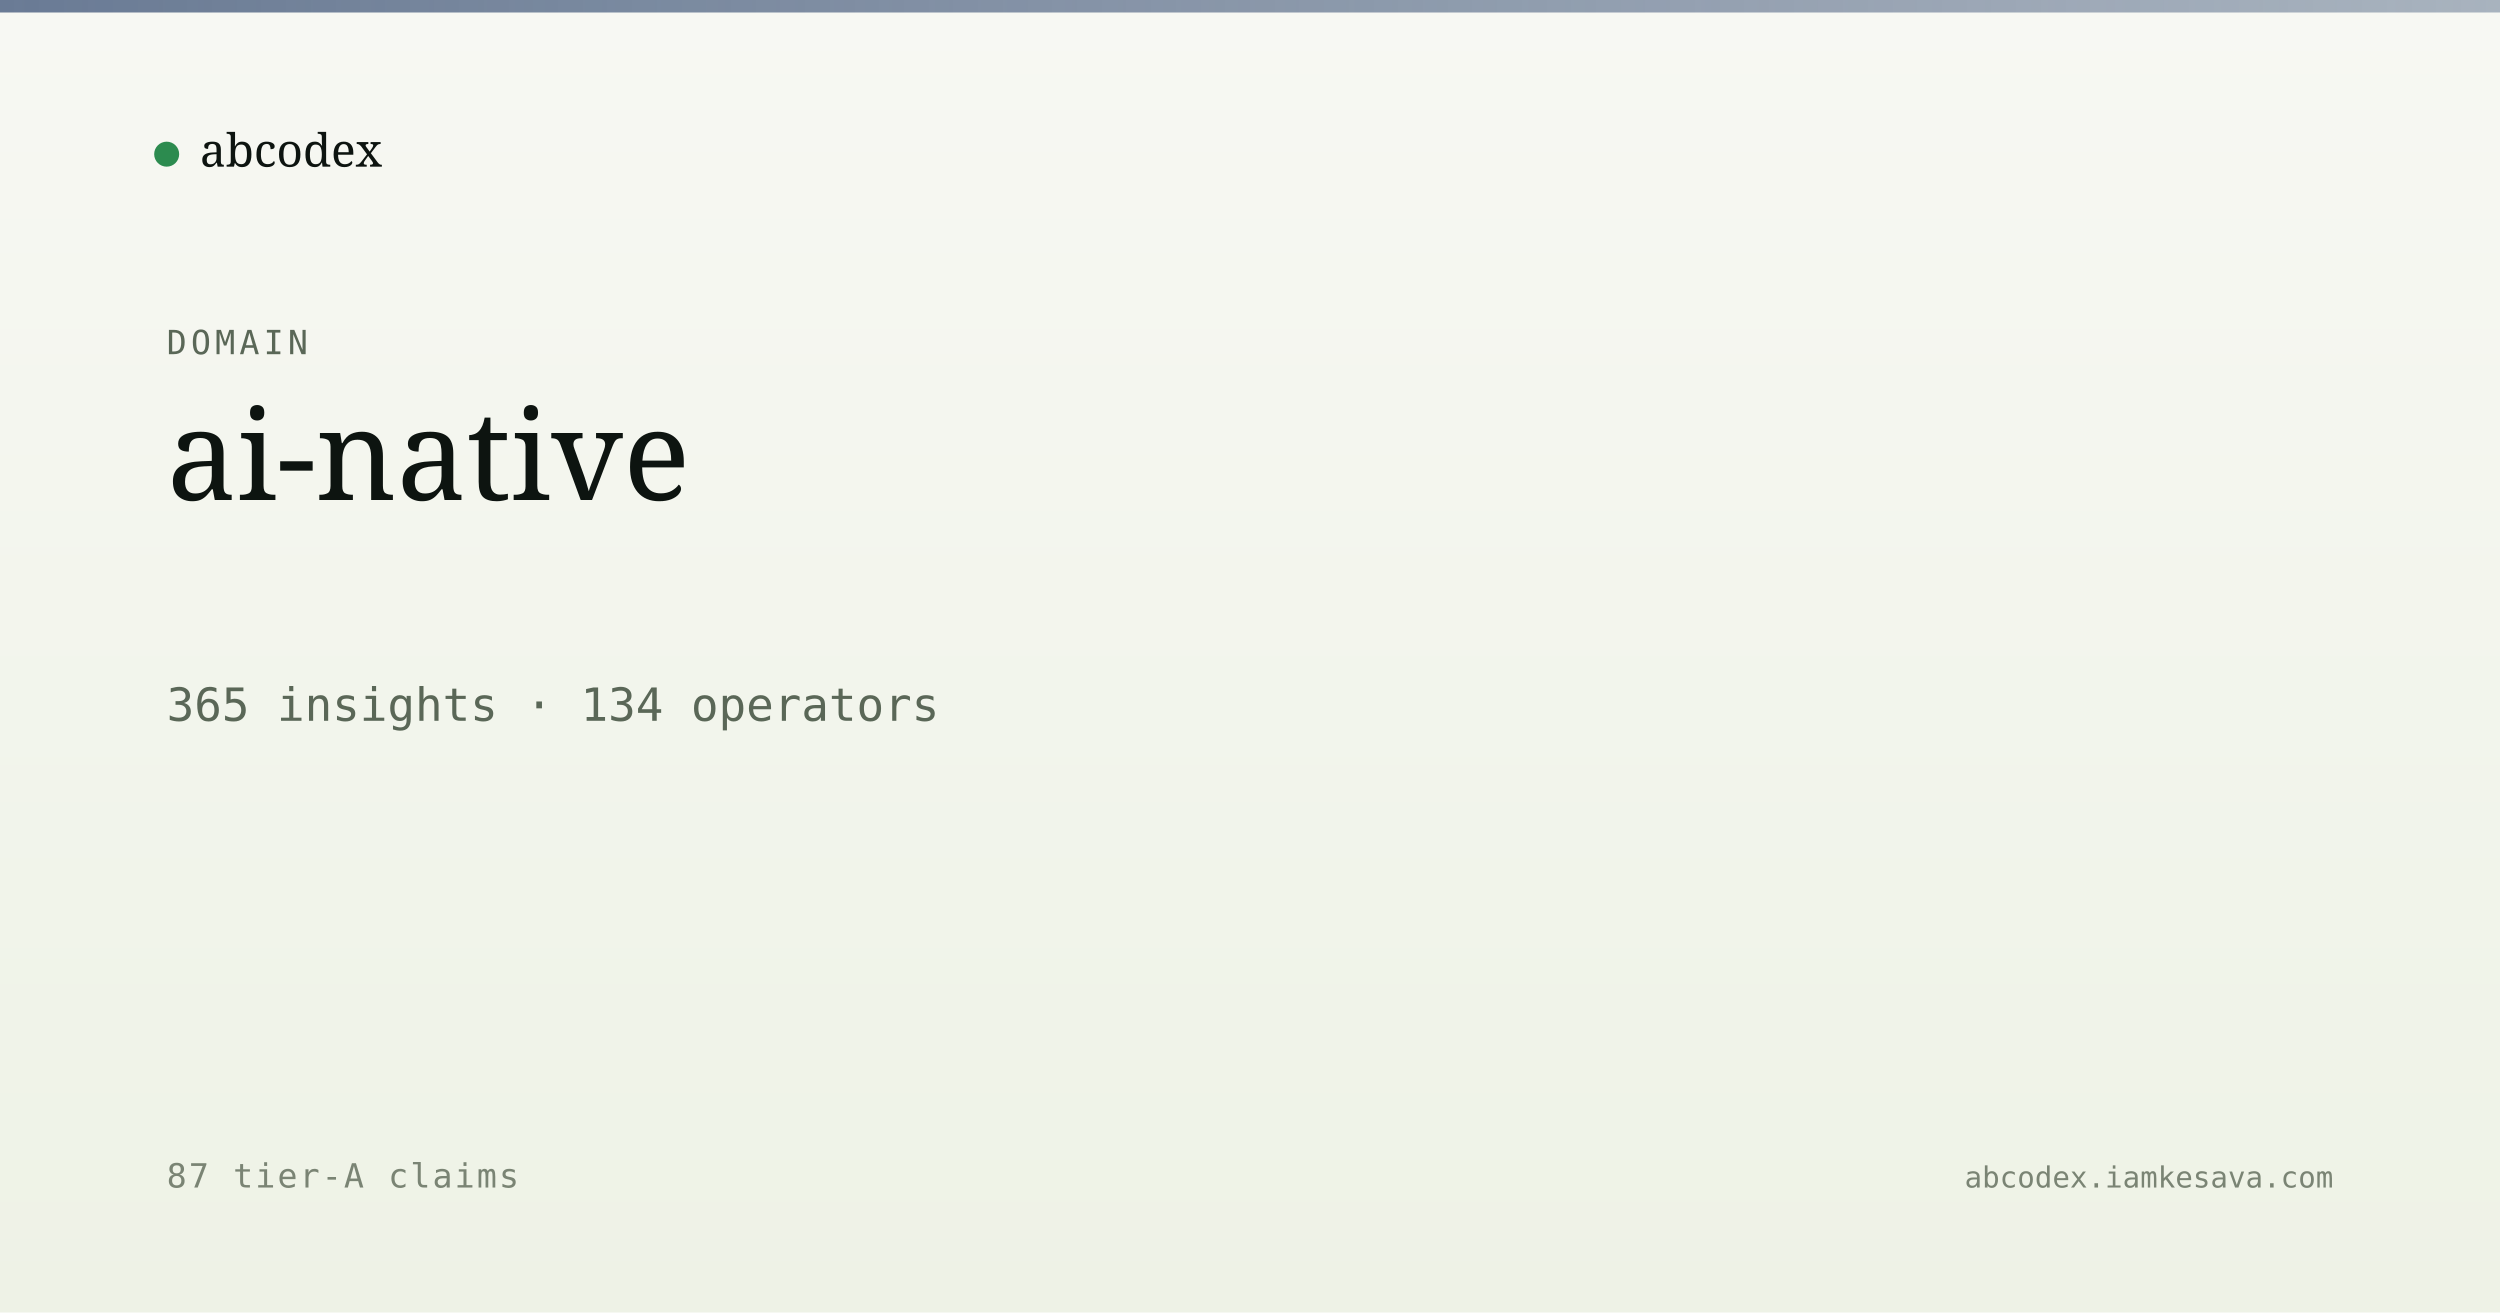
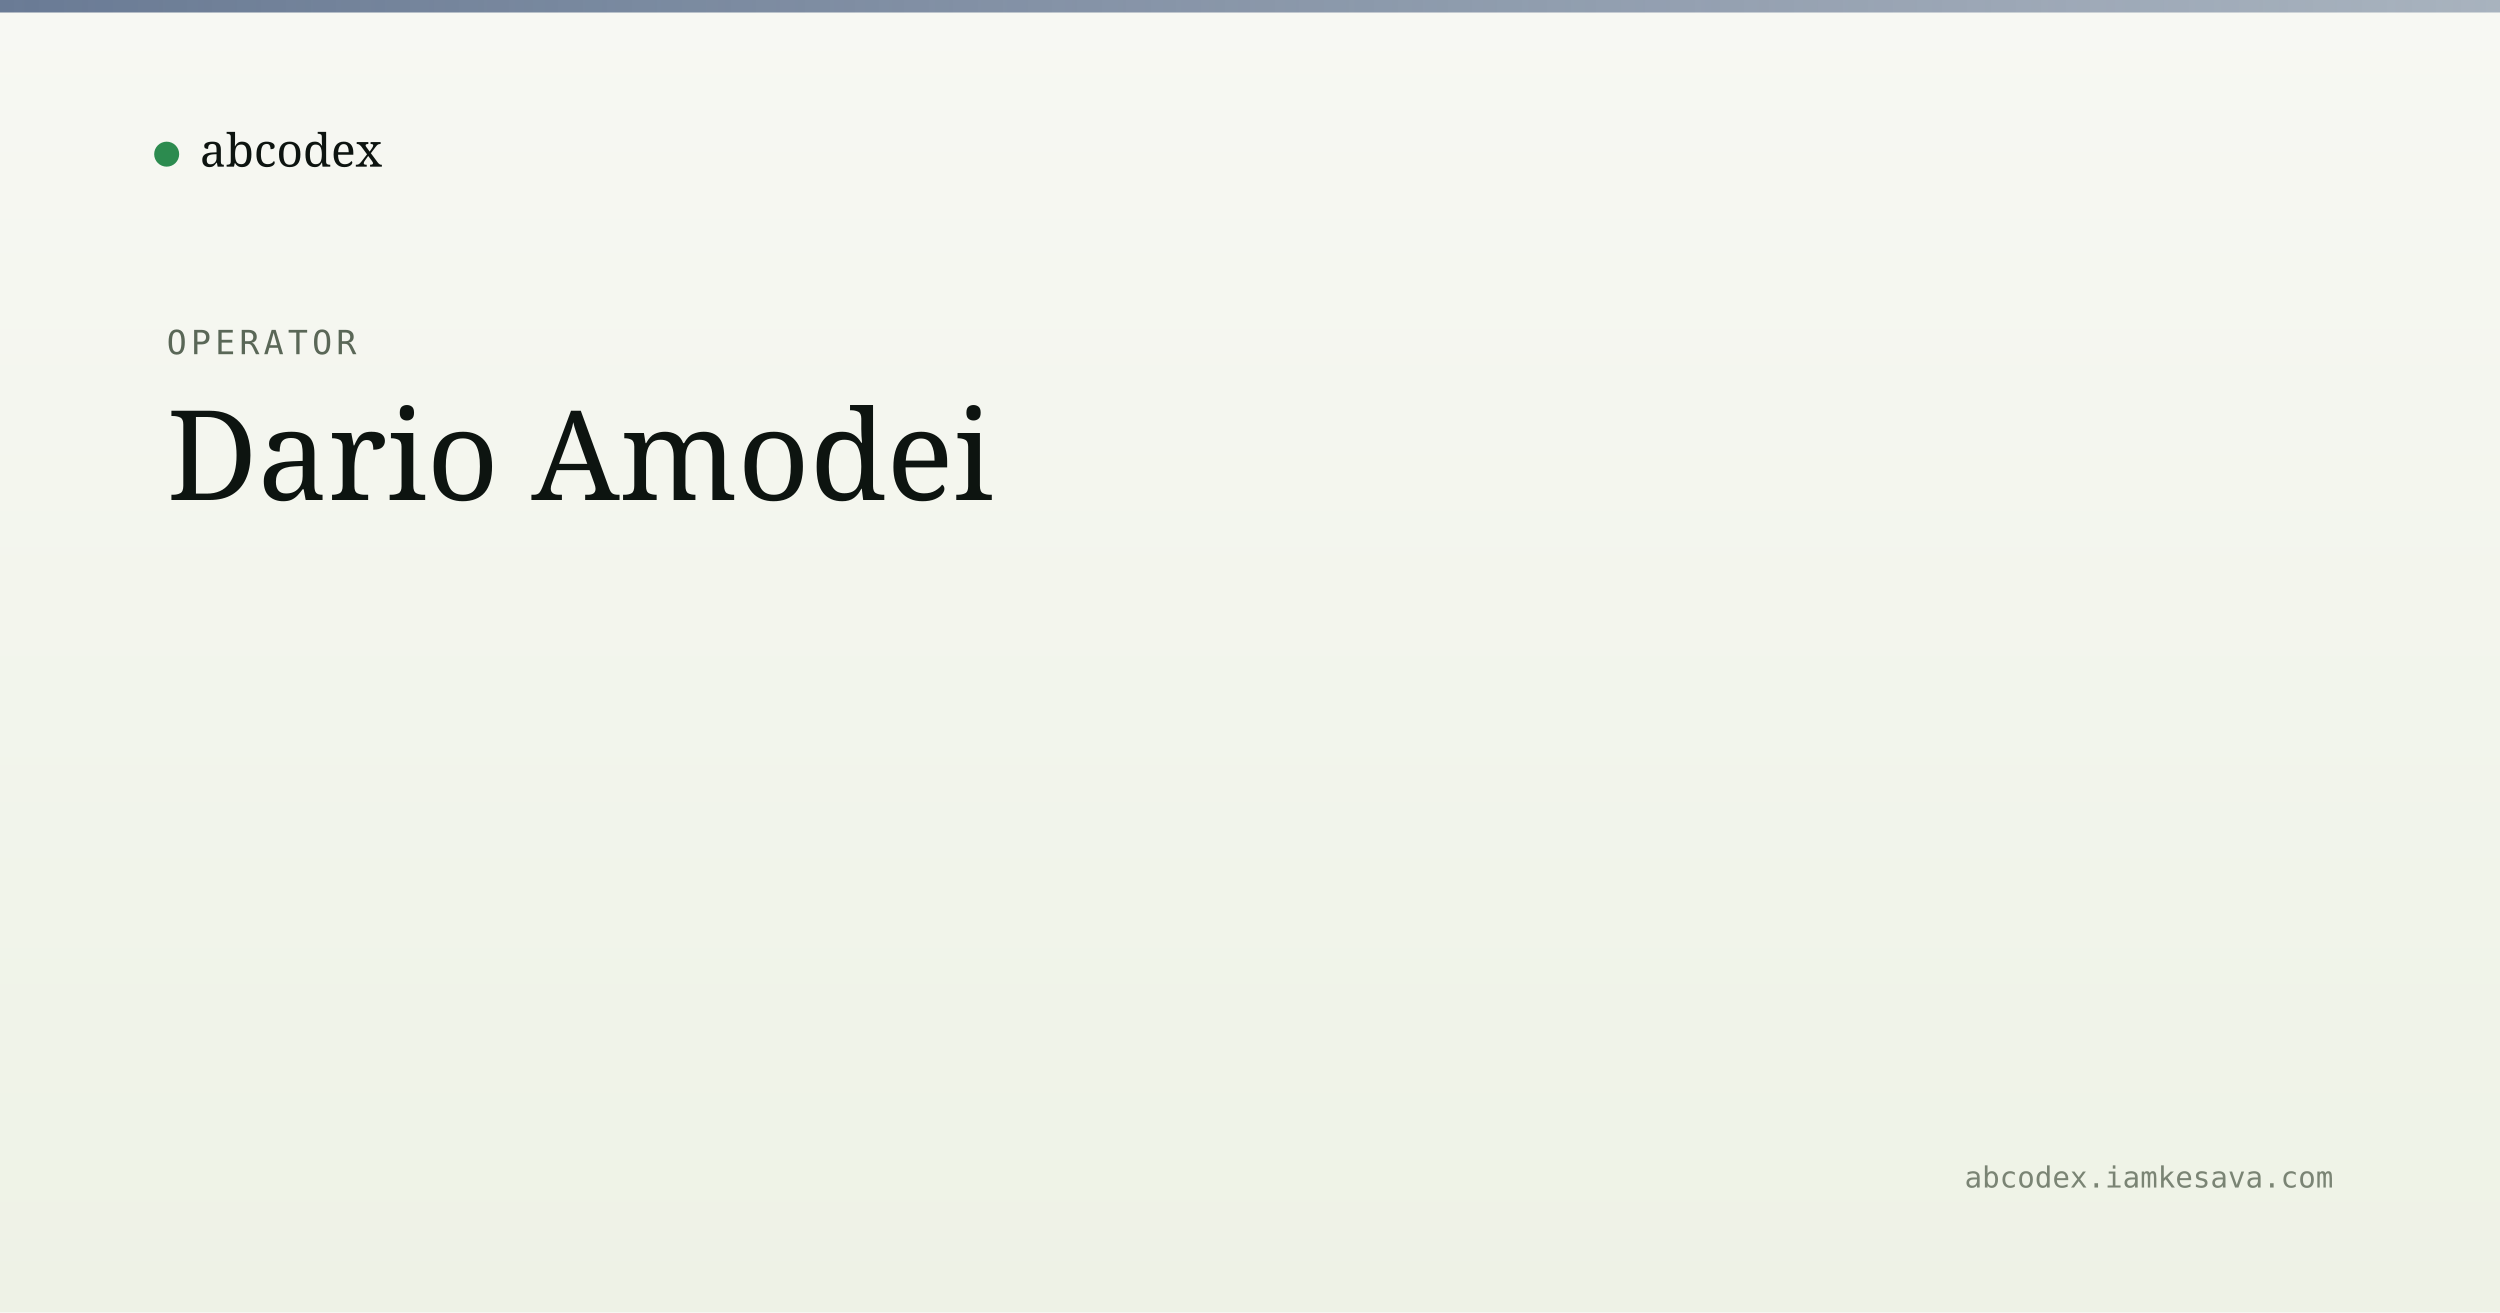
<svg xmlns="http://www.w3.org/2000/svg" viewBox="0 0 1200 630" width="1200" height="630">
  <defs>
    <linearGradient id="bg" x1="0" y1="0" x2="0" y2="1">
      <stop offset="0" stop-color="#f7f8f3" />
      <stop offset="1" stop-color="#eef2e6" />
    </linearGradient>
    <linearGradient id="band" x1="0" y1="0" x2="1" y2="0">
      <stop offset="0" stop-color="#5a6d8a" stop-opacity="0.9" />
      <stop offset="1" stop-color="#5a6d8a" stop-opacity="0.5" />
    </linearGradient>
  </defs>
  <rect width="1200" height="630" fill="url(#bg)" />
  <rect x="0" y="0" width="1200" height="6" fill="url(#band)" />
  <g transform="translate(80, 60)">
    <circle cx="0" cy="14" r="6" fill="#2c8b4f" />
    <text x="16" y="20" font-family="Newsreader, serif" font-size="22" fill="#0d1410">abcodex</text>
  </g>
-   <text x="80" y="170" font-family="JetBrains Mono, monospace" font-size="16" fill="#5a6757" letter-spacing="2">DOMAIN</text>
-   <text x="80" y="240" font-family="Newsreader, serif" font-size="60" font-weight="500" fill="#0d1410">ai-native</text>
-   <text x="80" y="346" font-family="JetBrains Mono, monospace" font-size="22" fill="#5a6757">365 insights · 134 operators</text>
-   <text x="80" y="570" font-family="JetBrains Mono, monospace" font-size="16" fill="#7a8474" letter-spacing="1">87 tier-A claims</text>
+   <text x="80" y="170" font-family="JetBrains Mono, monospace" font-size="16" fill="#5a6757" letter-spacing="2">OPERATOR</text>
+   <text x="80" y="240" font-family="Newsreader, serif" font-size="60" font-weight="500" fill="#0d1410">Dario Amodei</text>
  <text x="1120" y="570" text-anchor="end" font-family="JetBrains Mono, monospace" font-size="14" fill="#7a8474">abcodex.iamkesava.com</text>
</svg>
